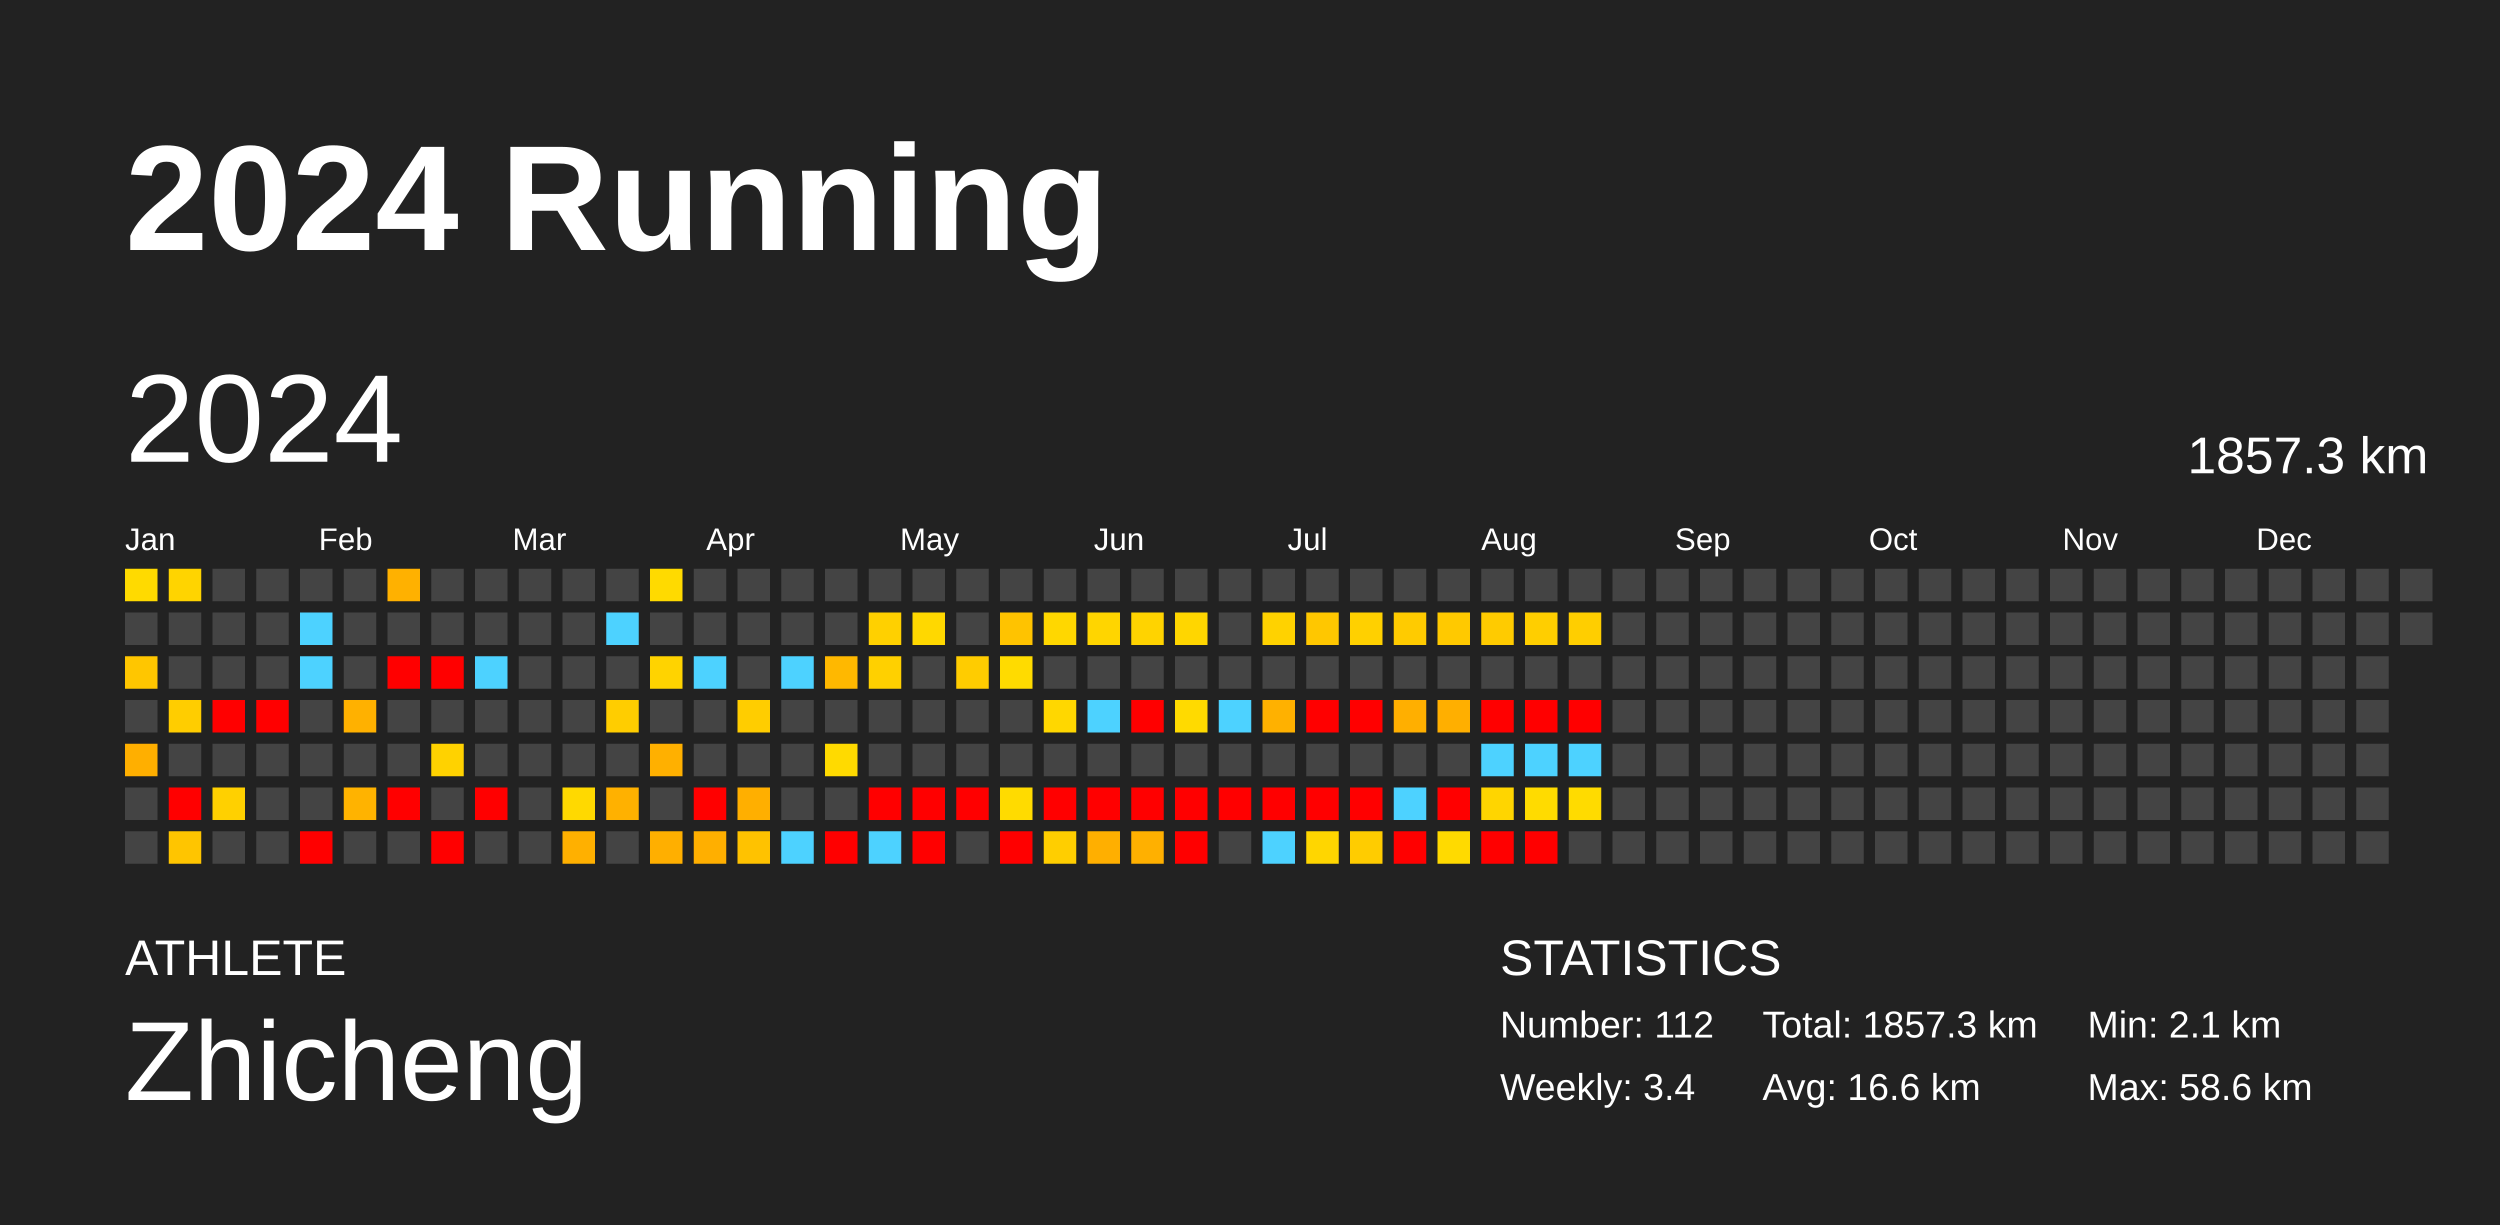
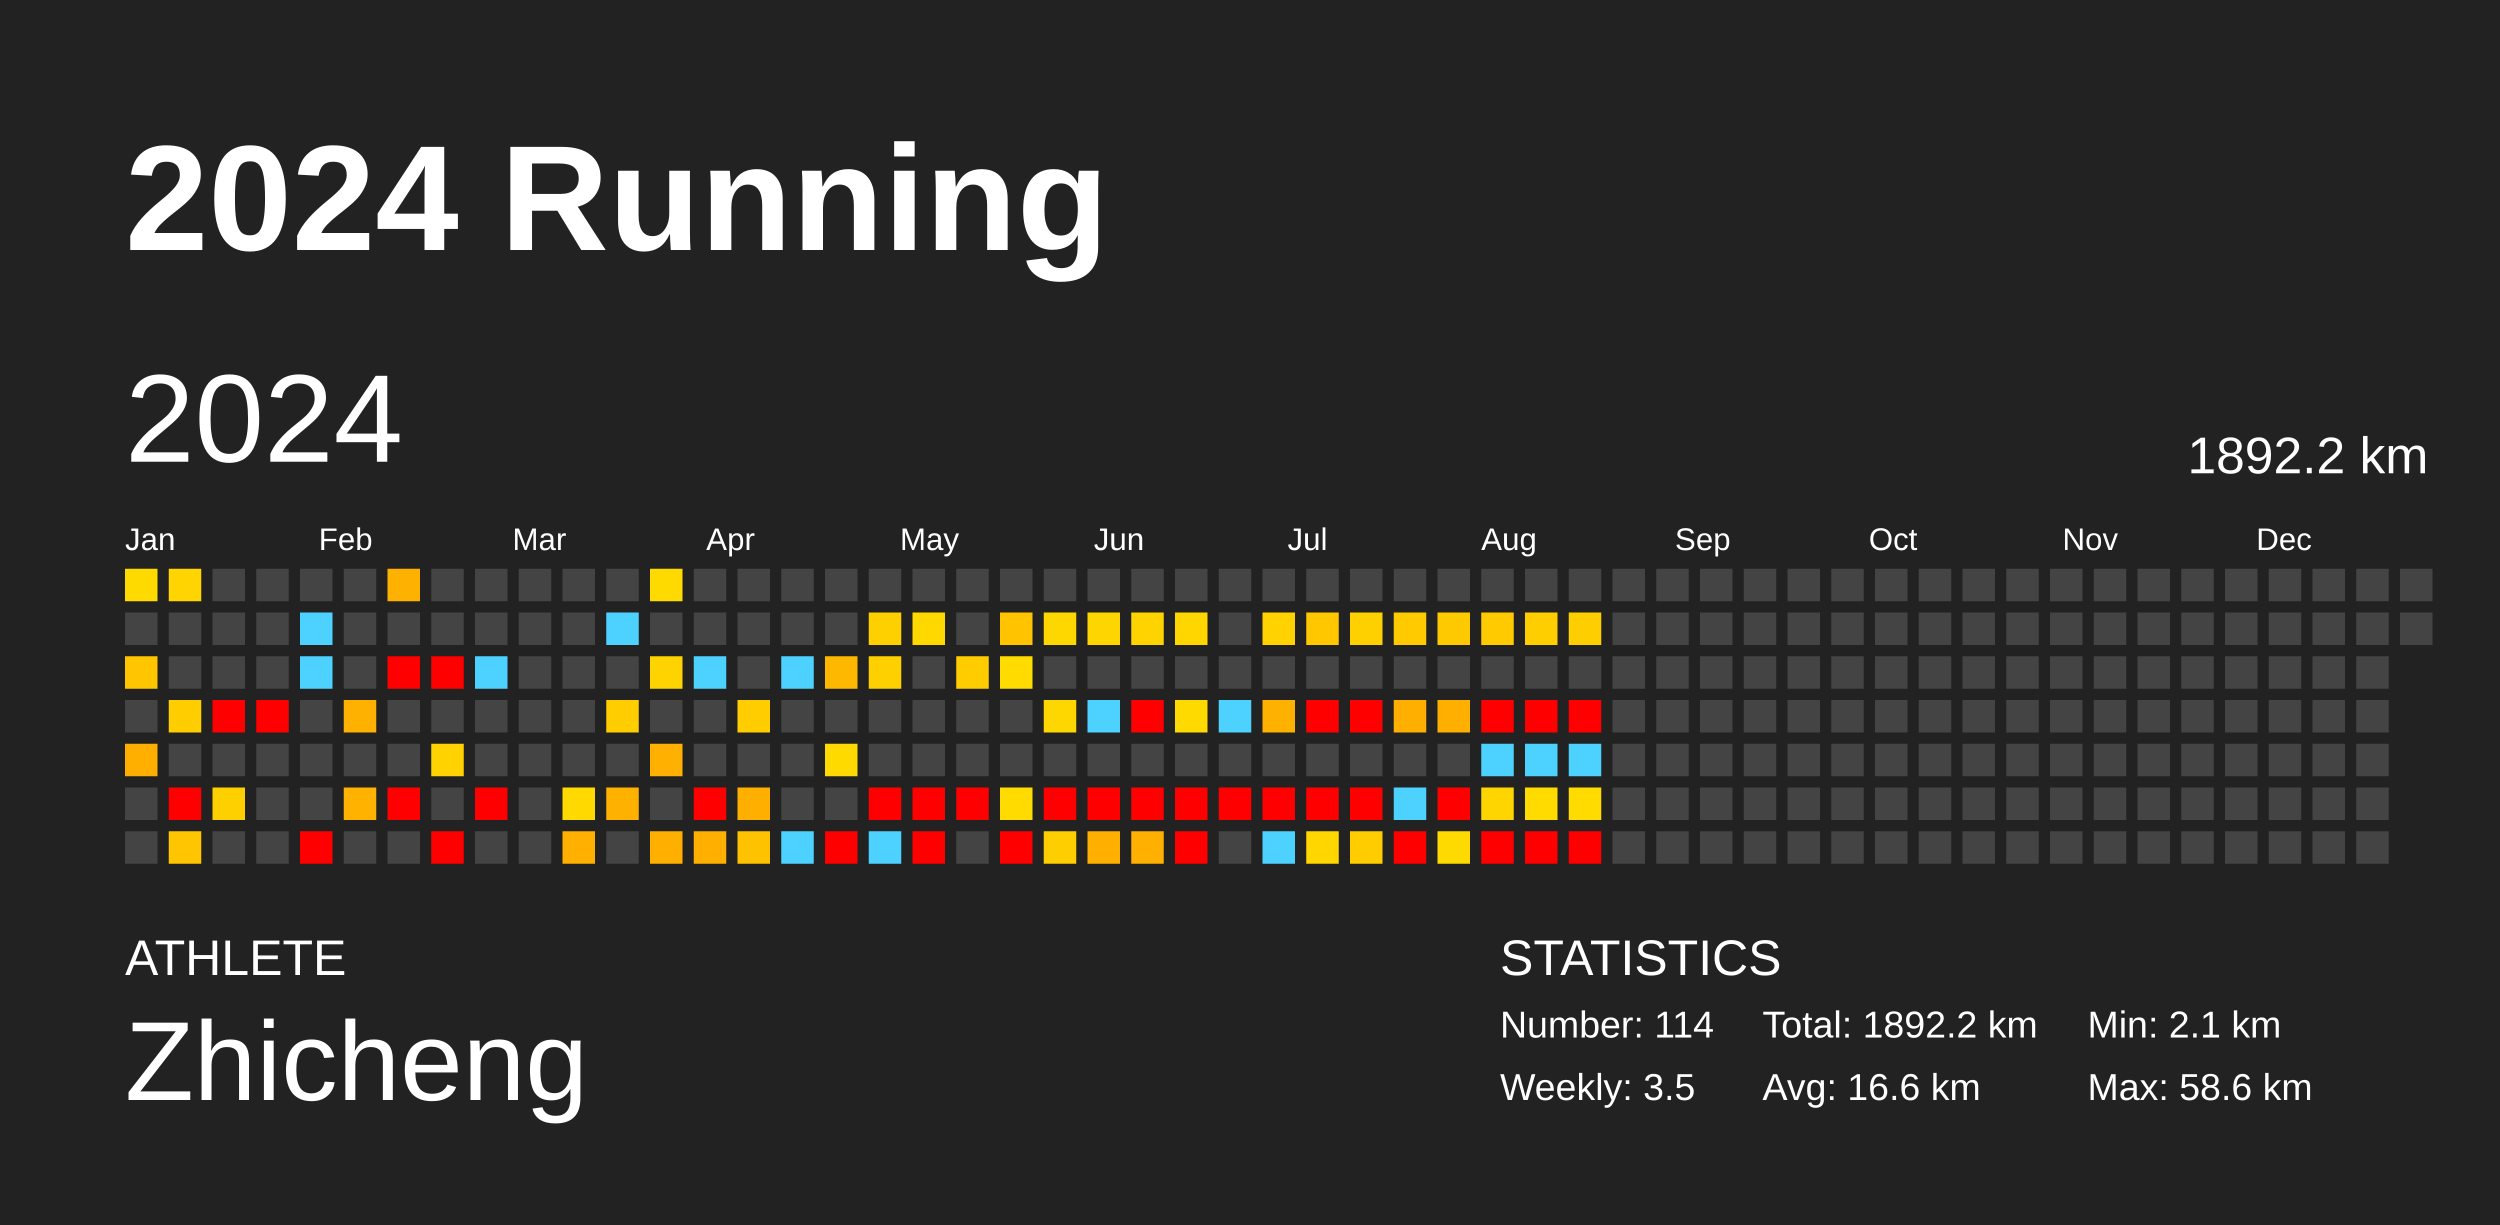
<svg xmlns="http://www.w3.org/2000/svg" baseProfile="full" height="98mm" version="1.1" viewBox="0,0,200,98" width="200mm">
  <defs />
  <rect fill="#222222" height="98" width="200" x="0" y="0" />
  <text fill="#FFFFFF" style="font-size:12px; font-family:Arial; font-weight:bold;" x="10" y="20">2024 Running</text>
  <text fill="#FFFFFF" style="font-size:4px; font-family:Arial" x="10" y="78">ATHLETE</text>
  <text fill="#FFFFFF" style="font-size:9px; font-family:Arial" x="10" y="88">Zhicheng</text>
  <text fill="#FFFFFF" style="font-size:4px; font-family:Arial" x="120" y="78">STATISTICS</text>
-   <text fill="#FFFFFF" style="font-size:3px; font-family:Arial" x="120" y="83">Number: 112</text>
-   <text fill="#FFFFFF" style="font-size:3px; font-family:Arial" x="120" y="88">Weekly: 3.4</text>
-   <text fill="#FFFFFF" style="font-size:3px; font-family:Arial" x="141" y="83">Total: 1857.3 km</text>
+   <text fill="#FFFFFF" style="font-size:3px; font-family:Arial" x="120" y="83">Number: 114</text>
+   <text fill="#FFFFFF" style="font-size:3px; font-family:Arial" x="120" y="88">Weekly: 3.5</text>
+   <text fill="#FFFFFF" style="font-size:3px; font-family:Arial" x="141" y="83">Total: 1892.2 km</text>
  <text fill="#FFFFFF" style="font-size:3px; font-family:Arial" x="141" y="88">Avg: 16.6 km</text>
  <text fill="#FFFFFF" style="font-size:3px; font-family:Arial" x="167" y="83">Min: 2.1 km</text>
  <text fill="#FFFFFF" style="font-size:3px; font-family:Arial" x="167" y="88">Max: 58.6 km</text>
  <text dominant-baseline="hanging" fill="#FFFFFF" style="font-size:10.0px; font-family:Arial;" x="10" y="30">2024</text>
-   <text dominant-baseline="hanging" fill="#FFFFFF" style="font-size:4.125px; font-family:Arial;" x="175" y="35">1857.3 km</text>
+   <text dominant-baseline="hanging" fill="#FFFFFF" style="font-size:4.125px; font-family:Arial;" x="175" y="35">1892.2 km</text>
  <text fill="#FFFFFF" style="font-size:2.5px; font-family:Arial" x="10.0" y="44">Jan</text>
  <text fill="#FFFFFF" style="font-size:2.5px; font-family:Arial" x="25.5" y="44">Feb</text>
  <text fill="#FFFFFF" style="font-size:2.5px; font-family:Arial" x="41.0" y="44">Mar</text>
  <text fill="#FFFFFF" style="font-size:2.5px; font-family:Arial" x="56.5" y="44">Apr</text>
  <text fill="#FFFFFF" style="font-size:2.5px; font-family:Arial" x="72.0" y="44">May</text>
  <text fill="#FFFFFF" style="font-size:2.5px; font-family:Arial" x="87.5" y="44">Jun</text>
  <text fill="#FFFFFF" style="font-size:2.5px; font-family:Arial" x="103.0" y="44">Jul</text>
  <text fill="#FFFFFF" style="font-size:2.5px; font-family:Arial" x="118.5" y="44">Aug</text>
  <text fill="#FFFFFF" style="font-size:2.5px; font-family:Arial" x="134.0" y="44">Sep</text>
  <text fill="#FFFFFF" style="font-size:2.5px; font-family:Arial" x="149.5" y="44">Oct</text>
  <text fill="#FFFFFF" style="font-size:2.5px; font-family:Arial" x="165.0" y="44">Nov</text>
  <text fill="#FFFFFF" style="font-size:2.5px; font-family:Arial" x="180.5" y="44">Dec</text>
  <rect fill="#ffda00" height="2.6" width="2.6" x="10.0" y="45.5" />
  <rect fill="#444444" height="2.6" width="2.6" x="10.0" y="49.0" />
  <rect fill="#ffc600" height="2.6" width="2.6" x="10.0" y="52.5" />
  <rect fill="#444444" height="2.6" width="2.6" x="10.0" y="56.0" />
  <rect fill="#ffaf00" height="2.6" width="2.6" x="10.0" y="59.5" />
  <rect fill="#444444" height="2.6" width="2.6" x="10.0" y="63.0" />
  <rect fill="#444444" height="2.6" width="2.6" x="10.0" y="66.5" />
  <rect fill="#ffd400" height="2.6" width="2.6" x="13.5" y="45.5" />
  <rect fill="#444444" height="2.6" width="2.6" x="13.5" y="49.0" />
  <rect fill="#444444" height="2.6" width="2.6" x="13.5" y="52.5" />
  <rect fill="#ffcd00" height="2.6" width="2.6" x="13.5" y="56.0" />
  <rect fill="#444444" height="2.6" width="2.6" x="13.5" y="59.5" />
  <rect fill="red" height="2.6" width="2.6" x="13.5" y="63.0" />
  <rect fill="#ffc500" height="2.6" width="2.6" x="13.5" y="66.5" />
  <rect fill="#444444" height="2.6" width="2.6" x="17.0" y="45.5" />
  <rect fill="#444444" height="2.6" width="2.6" x="17.0" y="49.0" />
  <rect fill="#444444" height="2.6" width="2.6" x="17.0" y="52.5" />
  <rect fill="red" height="2.6" width="2.6" x="17.0" y="56.0" />
  <rect fill="#444444" height="2.6" width="2.6" x="17.0" y="59.5" />
  <rect fill="#ffd000" height="2.6" width="2.6" x="17.0" y="63.0" />
  <rect fill="#444444" height="2.6" width="2.6" x="17.0" y="66.5" />
  <rect fill="#444444" height="2.6" width="2.6" x="20.5" y="45.5" />
  <rect fill="#444444" height="2.6" width="2.6" x="20.5" y="49.0" />
  <rect fill="#444444" height="2.6" width="2.6" x="20.5" y="52.5" />
  <rect fill="red" height="2.6" width="2.6" x="20.5" y="56.0" />
  <rect fill="#444444" height="2.6" width="2.6" x="20.5" y="59.5" />
  <rect fill="#444444" height="2.6" width="2.6" x="20.5" y="63.0" />
  <rect fill="#444444" height="2.6" width="2.6" x="20.5" y="66.5" />
  <rect fill="#444444" height="2.6" width="2.6" x="24.0" y="45.5" />
  <rect fill="#4dd2ff" height="2.6" width="2.6" x="24.0" y="49.0" />
  <rect fill="#4dd2ff" height="2.6" width="2.6" x="24.0" y="52.5" />
  <rect fill="#444444" height="2.6" width="2.6" x="24.0" y="56.0" />
  <rect fill="#444444" height="2.6" width="2.6" x="24.0" y="59.5" />
  <rect fill="#444444" height="2.6" width="2.6" x="24.0" y="63.0" />
  <rect fill="red" height="2.6" width="2.6" x="24.0" y="66.5" />
  <rect fill="#444444" height="2.6" width="2.6" x="27.5" y="45.5" />
  <rect fill="#444444" height="2.6" width="2.6" x="27.5" y="49.0" />
  <rect fill="#444444" height="2.6" width="2.6" x="27.5" y="52.5" />
  <rect fill="#ffb100" height="2.6" width="2.6" x="27.5" y="56.0" />
  <rect fill="#444444" height="2.6" width="2.6" x="27.5" y="59.5" />
  <rect fill="#ffb300" height="2.6" width="2.6" x="27.5" y="63.0" />
  <rect fill="#444444" height="2.6" width="2.6" x="27.5" y="66.5" />
  <rect fill="#ffb100" height="2.6" width="2.6" x="31.0" y="45.5" />
  <rect fill="#444444" height="2.6" width="2.6" x="31.0" y="49.0" />
  <rect fill="red" height="2.6" width="2.6" x="31.0" y="52.5" />
  <rect fill="#444444" height="2.6" width="2.6" x="31.0" y="56.0" />
  <rect fill="#444444" height="2.6" width="2.6" x="31.0" y="59.5" />
  <rect fill="red" height="2.6" width="2.6" x="31.0" y="63.0" />
  <rect fill="#444444" height="2.6" width="2.6" x="31.0" y="66.5" />
  <rect fill="#444444" height="2.6" width="2.6" x="34.5" y="45.5" />
  <rect fill="#444444" height="2.6" width="2.6" x="34.5" y="49.0" />
  <rect fill="red" height="2.6" width="2.6" x="34.5" y="52.5" />
  <rect fill="#444444" height="2.6" width="2.6" x="34.5" y="56.0" />
  <rect fill="#ffd200" height="2.6" width="2.6" x="34.5" y="59.5" />
  <rect fill="#444444" height="2.6" width="2.6" x="34.5" y="63.0" />
  <rect fill="red" height="2.6" width="2.6" x="34.5" y="66.5" />
  <rect fill="#444444" height="2.6" width="2.6" x="38.0" y="45.5" />
  <rect fill="#444444" height="2.6" width="2.6" x="38.0" y="49.0" />
  <rect fill="#4dd2ff" height="2.6" width="2.6" x="38.0" y="52.5" />
  <rect fill="#444444" height="2.6" width="2.6" x="38.0" y="56.0" />
  <rect fill="#444444" height="2.6" width="2.6" x="38.0" y="59.5" />
  <rect fill="red" height="2.6" width="2.6" x="38.0" y="63.0" />
  <rect fill="#444444" height="2.6" width="2.6" x="38.0" y="66.5" />
  <rect fill="#444444" height="2.6" width="2.6" x="41.5" y="45.5" />
  <rect fill="#444444" height="2.6" width="2.6" x="41.5" y="49.0" />
  <rect fill="#444444" height="2.6" width="2.6" x="41.5" y="52.5" />
  <rect fill="#444444" height="2.6" width="2.6" x="41.5" y="56.0" />
  <rect fill="#444444" height="2.6" width="2.6" x="41.5" y="59.5" />
  <rect fill="#444444" height="2.6" width="2.6" x="41.5" y="63.0" />
  <rect fill="#444444" height="2.6" width="2.6" x="41.5" y="66.5" />
  <rect fill="#444444" height="2.6" width="2.6" x="45.0" y="45.5" />
  <rect fill="#444444" height="2.6" width="2.6" x="45.0" y="49.0" />
  <rect fill="#444444" height="2.6" width="2.6" x="45.0" y="52.5" />
  <rect fill="#444444" height="2.6" width="2.6" x="45.0" y="56.0" />
  <rect fill="#444444" height="2.6" width="2.6" x="45.0" y="59.5" />
  <rect fill="#ffd900" height="2.6" width="2.6" x="45.0" y="63.0" />
  <rect fill="#ffb000" height="2.6" width="2.6" x="45.0" y="66.5" />
  <rect fill="#444444" height="2.6" width="2.6" x="48.5" y="45.5" />
  <rect fill="#4dd2ff" height="2.6" width="2.6" x="48.5" y="49.0" />
  <rect fill="#444444" height="2.6" width="2.6" x="48.5" y="52.5" />
  <rect fill="#ffcd00" height="2.6" width="2.6" x="48.5" y="56.0" />
  <rect fill="#444444" height="2.6" width="2.6" x="48.5" y="59.5" />
  <rect fill="#ffb100" height="2.6" width="2.6" x="48.5" y="63.0" />
  <rect fill="#444444" height="2.6" width="2.6" x="48.5" y="66.5" />
  <rect fill="#ffda00" height="2.6" width="2.6" x="52.0" y="45.5" />
  <rect fill="#444444" height="2.6" width="2.6" x="52.0" y="49.0" />
  <rect fill="#ffd300" height="2.6" width="2.6" x="52.0" y="52.5" />
  <rect fill="#444444" height="2.6" width="2.6" x="52.0" y="56.0" />
  <rect fill="#ffb000" height="2.6" width="2.6" x="52.0" y="59.5" />
  <rect fill="#444444" height="2.6" width="2.6" x="52.0" y="63.0" />
  <rect fill="#ffaf00" height="2.6" width="2.6" x="52.0" y="66.5" />
  <rect fill="#444444" height="2.6" width="2.6" x="55.5" y="45.5" />
  <rect fill="#444444" height="2.6" width="2.6" x="55.5" y="49.0" />
  <rect fill="#4dd2ff" height="2.6" width="2.6" x="55.5" y="52.5" />
  <rect fill="#444444" height="2.6" width="2.6" x="55.5" y="56.0" />
  <rect fill="#444444" height="2.6" width="2.6" x="55.5" y="59.5" />
  <rect fill="red" height="2.6" width="2.6" x="55.5" y="63.0" />
  <rect fill="#ffaf00" height="2.6" width="2.6" x="55.5" y="66.5" />
  <rect fill="#444444" height="2.6" width="2.6" x="59.0" y="45.5" />
  <rect fill="#444444" height="2.6" width="2.6" x="59.0" y="49.0" />
  <rect fill="#444444" height="2.6" width="2.6" x="59.0" y="52.5" />
  <rect fill="#ffcd00" height="2.6" width="2.6" x="59.0" y="56.0" />
  <rect fill="#444444" height="2.6" width="2.6" x="59.0" y="59.5" />
  <rect fill="#ffaf00" height="2.6" width="2.6" x="59.0" y="63.0" />
  <rect fill="#ffc200" height="2.6" width="2.6" x="59.0" y="66.5" />
  <rect fill="#444444" height="2.6" width="2.6" x="62.5" y="45.5" />
  <rect fill="#444444" height="2.6" width="2.6" x="62.5" y="49.0" />
  <rect fill="#4dd2ff" height="2.6" width="2.6" x="62.5" y="52.5" />
  <rect fill="#444444" height="2.6" width="2.6" x="62.5" y="56.0" />
  <rect fill="#444444" height="2.6" width="2.6" x="62.5" y="59.5" />
  <rect fill="#444444" height="2.6" width="2.6" x="62.5" y="63.0" />
  <rect fill="#4dd2ff" height="2.6" width="2.6" x="62.5" y="66.5" />
  <rect fill="#444444" height="2.6" width="2.6" x="66.0" y="45.5" />
  <rect fill="#444444" height="2.6" width="2.6" x="66.0" y="49.0" />
  <rect fill="#ffb800" height="2.6" width="2.6" x="66.0" y="52.5" />
  <rect fill="#444444" height="2.6" width="2.6" x="66.0" y="56.0" />
  <rect fill="#ffda00" height="2.6" width="2.6" x="66.0" y="59.5" />
  <rect fill="#444444" height="2.6" width="2.6" x="66.0" y="63.0" />
  <rect fill="red" height="2.6" width="2.6" x="66.0" y="66.5" />
  <rect fill="#444444" height="2.6" width="2.6" x="69.5" y="45.5" />
  <rect fill="#ffd000" height="2.6" width="2.6" x="69.5" y="49.0" />
  <rect fill="#ffd000" height="2.6" width="2.6" x="69.5" y="52.5" />
  <rect fill="#444444" height="2.6" width="2.6" x="69.5" y="56.0" />
  <rect fill="#444444" height="2.6" width="2.6" x="69.5" y="59.5" />
  <rect fill="red" height="2.6" width="2.6" x="69.5" y="63.0" />
  <rect fill="#4dd2ff" height="2.6" width="2.6" x="69.5" y="66.5" />
  <rect fill="#444444" height="2.6" width="2.6" x="73.0" y="45.5" />
  <rect fill="#ffd800" height="2.6" width="2.6" x="73.0" y="49.0" />
  <rect fill="#444444" height="2.6" width="2.6" x="73.0" y="52.5" />
  <rect fill="#444444" height="2.6" width="2.6" x="73.0" y="56.0" />
  <rect fill="#444444" height="2.6" width="2.6" x="73.0" y="59.5" />
  <rect fill="red" height="2.6" width="2.6" x="73.0" y="63.0" />
  <rect fill="red" height="2.6" width="2.6" x="73.0" y="66.5" />
  <rect fill="#444444" height="2.6" width="2.6" x="76.5" y="45.5" />
  <rect fill="#444444" height="2.6" width="2.6" x="76.5" y="49.0" />
  <rect fill="#ffcc00" height="2.6" width="2.6" x="76.5" y="52.5" />
  <rect fill="#444444" height="2.6" width="2.6" x="76.5" y="56.0" />
  <rect fill="#444444" height="2.6" width="2.6" x="76.5" y="59.5" />
  <rect fill="red" height="2.6" width="2.6" x="76.5" y="63.0" />
  <rect fill="#444444" height="2.6" width="2.6" x="76.5" y="66.5" />
  <rect fill="#444444" height="2.6" width="2.6" x="80.0" y="45.5" />
  <rect fill="#ffc300" height="2.6" width="2.6" x="80.0" y="49.0" />
  <rect fill="#ffdb00" height="2.6" width="2.6" x="80.0" y="52.5" />
  <rect fill="#444444" height="2.6" width="2.6" x="80.0" y="56.0" />
  <rect fill="#444444" height="2.6" width="2.6" x="80.0" y="59.5" />
  <rect fill="#ffdb00" height="2.6" width="2.6" x="80.0" y="63.0" />
  <rect fill="red" height="2.6" width="2.6" x="80.0" y="66.5" />
  <rect fill="#444444" height="2.6" width="2.6" x="83.5" y="45.5" />
  <rect fill="#ffd700" height="2.6" width="2.6" x="83.5" y="49.0" />
  <rect fill="#444444" height="2.6" width="2.6" x="83.5" y="52.5" />
  <rect fill="#ffd700" height="2.6" width="2.6" x="83.5" y="56.0" />
  <rect fill="#444444" height="2.6" width="2.6" x="83.5" y="59.5" />
  <rect fill="red" height="2.6" width="2.6" x="83.5" y="63.0" />
  <rect fill="#ffce00" height="2.6" width="2.6" x="83.5" y="66.5" />
  <rect fill="#444444" height="2.6" width="2.6" x="87.0" y="45.5" />
  <rect fill="#ffd500" height="2.6" width="2.6" x="87.0" y="49.0" />
  <rect fill="#444444" height="2.6" width="2.6" x="87.0" y="52.5" />
  <rect fill="#4dd2ff" height="2.6" width="2.6" x="87.0" y="56.0" />
  <rect fill="#444444" height="2.6" width="2.6" x="87.0" y="59.5" />
  <rect fill="red" height="2.6" width="2.6" x="87.0" y="63.0" />
  <rect fill="#ffaf00" height="2.6" width="2.6" x="87.0" y="66.5" />
  <rect fill="#444444" height="2.6" width="2.6" x="90.5" y="45.5" />
  <rect fill="#ffd300" height="2.6" width="2.6" x="90.5" y="49.0" />
  <rect fill="#444444" height="2.6" width="2.6" x="90.5" y="52.5" />
  <rect fill="red" height="2.6" width="2.6" x="90.5" y="56.0" />
  <rect fill="#444444" height="2.6" width="2.6" x="90.5" y="59.5" />
  <rect fill="red" height="2.6" width="2.6" x="90.5" y="63.0" />
  <rect fill="#ffb000" height="2.6" width="2.6" x="90.5" y="66.5" />
  <rect fill="#444444" height="2.6" width="2.6" x="94.0" y="45.5" />
  <rect fill="#ffd600" height="2.6" width="2.6" x="94.0" y="49.0" />
  <rect fill="#444444" height="2.6" width="2.6" x="94.0" y="52.5" />
  <rect fill="#ffda00" height="2.6" width="2.6" x="94.0" y="56.0" />
  <rect fill="#444444" height="2.6" width="2.6" x="94.0" y="59.5" />
  <rect fill="red" height="2.6" width="2.6" x="94.0" y="63.0" />
  <rect fill="red" height="2.6" width="2.6" x="94.0" y="66.5" />
  <rect fill="#444444" height="2.6" width="2.6" x="97.5" y="45.5" />
  <rect fill="#444444" height="2.6" width="2.6" x="97.5" y="49.0" />
  <rect fill="#444444" height="2.6" width="2.6" x="97.5" y="52.5" />
  <rect fill="#4dd2ff" height="2.6" width="2.6" x="97.5" y="56.0" />
  <rect fill="#444444" height="2.6" width="2.6" x="97.5" y="59.5" />
  <rect fill="red" height="2.6" width="2.6" x="97.5" y="63.0" />
  <rect fill="#444444" height="2.6" width="2.6" x="97.5" y="66.5" />
  <rect fill="#444444" height="2.6" width="2.6" x="101.0" y="45.5" />
  <rect fill="#ffd200" height="2.6" width="2.6" x="101.0" y="49.0" />
  <rect fill="#444444" height="2.6" width="2.6" x="101.0" y="52.5" />
  <rect fill="#ffb100" height="2.6" width="2.6" x="101.0" y="56.0" />
  <rect fill="#444444" height="2.6" width="2.6" x="101.0" y="59.5" />
  <rect fill="red" height="2.6" width="2.6" x="101.0" y="63.0" />
  <rect fill="#4dd2ff" height="2.6" width="2.6" x="101.0" y="66.5" />
  <rect fill="#444444" height="2.6" width="2.6" x="104.5" y="45.5" />
  <rect fill="#ffc700" height="2.6" width="2.6" x="104.5" y="49.0" />
  <rect fill="#444444" height="2.6" width="2.6" x="104.5" y="52.5" />
  <rect fill="red" height="2.6" width="2.6" x="104.5" y="56.0" />
  <rect fill="#444444" height="2.6" width="2.6" x="104.5" y="59.5" />
  <rect fill="red" height="2.6" width="2.6" x="104.5" y="63.0" />
  <rect fill="#ffd600" height="2.6" width="2.6" x="104.5" y="66.5" />
  <rect fill="#444444" height="2.6" width="2.6" x="108.0" y="45.5" />
  <rect fill="#ffd000" height="2.6" width="2.6" x="108.0" y="49.0" />
  <rect fill="#444444" height="2.6" width="2.6" x="108.0" y="52.5" />
  <rect fill="red" height="2.6" width="2.6" x="108.0" y="56.0" />
  <rect fill="#444444" height="2.6" width="2.6" x="108.0" y="59.5" />
  <rect fill="red" height="2.6" width="2.6" x="108.0" y="63.0" />
  <rect fill="#ffcc00" height="2.6" width="2.6" x="108.0" y="66.5" />
  <rect fill="#444444" height="2.6" width="2.6" x="111.5" y="45.5" />
  <rect fill="#ffcb00" height="2.6" width="2.6" x="111.5" y="49.0" />
  <rect fill="#444444" height="2.6" width="2.6" x="111.5" y="52.5" />
  <rect fill="#ffaf00" height="2.6" width="2.6" x="111.5" y="56.0" />
  <rect fill="#444444" height="2.6" width="2.6" x="111.5" y="59.5" />
  <rect fill="#4dd2ff" height="2.6" width="2.6" x="111.5" y="63.0" />
  <rect fill="red" height="2.6" width="2.6" x="111.5" y="66.5" />
  <rect fill="#444444" height="2.6" width="2.6" x="115.0" y="45.5" />
  <rect fill="#ffc900" height="2.6" width="2.6" x="115.0" y="49.0" />
  <rect fill="#444444" height="2.6" width="2.6" x="115.0" y="52.5" />
  <rect fill="#ffaf00" height="2.6" width="2.6" x="115.0" y="56.0" />
  <rect fill="#444444" height="2.6" width="2.6" x="115.0" y="59.5" />
  <rect fill="red" height="2.6" width="2.6" x="115.0" y="63.0" />
  <rect fill="#ffda00" height="2.6" width="2.6" x="115.0" y="66.5" />
  <rect fill="#444444" height="2.6" width="2.6" x="118.5" y="45.5" />
  <rect fill="#ffcb00" height="2.6" width="2.6" x="118.5" y="49.0" />
  <rect fill="#444444" height="2.6" width="2.6" x="118.5" y="52.5" />
  <rect fill="red" height="2.6" width="2.6" x="118.5" y="56.0" />
  <rect fill="#4dd2ff" height="2.6" width="2.6" x="118.5" y="59.5" />
  <rect fill="#ffd500" height="2.6" width="2.6" x="118.5" y="63.0" />
  <rect fill="red" height="2.6" width="2.6" x="118.5" y="66.5" />
  <rect fill="#444444" height="2.6" width="2.6" x="122.0" y="45.5" />
  <rect fill="#ffce00" height="2.6" width="2.6" x="122.0" y="49.0" />
  <rect fill="#444444" height="2.6" width="2.6" x="122.0" y="52.5" />
  <rect fill="red" height="2.6" width="2.6" x="122.0" y="56.0" />
  <rect fill="#4dd2ff" height="2.6" width="2.6" x="122.0" y="59.5" />
  <rect fill="#ffdb00" height="2.6" width="2.6" x="122.0" y="63.0" />
  <rect fill="red" height="2.6" width="2.6" x="122.0" y="66.5" />
  <rect fill="#444444" height="2.6" width="2.6" x="125.5" y="45.5" />
  <rect fill="#ffce00" height="2.6" width="2.6" x="125.5" y="49.0" />
  <rect fill="#444444" height="2.6" width="2.6" x="125.5" y="52.5" />
  <rect fill="red" height="2.6" width="2.6" x="125.5" y="56.0" />
  <rect fill="#4dd2ff" height="2.6" width="2.6" x="125.5" y="59.5" />
  <rect fill="#ffdb00" height="2.6" width="2.6" x="125.5" y="63.0" />
-   <rect fill="#444444" height="2.6" width="2.6" x="125.5" y="66.5" />
+   <rect fill="red" height="2.6" width="2.6" x="125.5" y="66.5" />
  <rect fill="#444444" height="2.6" width="2.6" x="129.0" y="45.5" />
  <rect fill="#444444" height="2.6" width="2.6" x="129.0" y="49.0" />
  <rect fill="#444444" height="2.6" width="2.6" x="129.0" y="52.5" />
  <rect fill="#444444" height="2.6" width="2.6" x="129.0" y="56.0" />
  <rect fill="#444444" height="2.6" width="2.6" x="129.0" y="59.5" />
  <rect fill="#444444" height="2.6" width="2.6" x="129.0" y="63.0" />
  <rect fill="#444444" height="2.6" width="2.6" x="129.0" y="66.5" />
  <rect fill="#444444" height="2.6" width="2.6" x="132.5" y="45.5" />
  <rect fill="#444444" height="2.6" width="2.6" x="132.5" y="49.0" />
  <rect fill="#444444" height="2.6" width="2.6" x="132.5" y="52.5" />
  <rect fill="#444444" height="2.6" width="2.6" x="132.5" y="56.0" />
  <rect fill="#444444" height="2.6" width="2.6" x="132.5" y="59.5" />
  <rect fill="#444444" height="2.6" width="2.6" x="132.5" y="63.0" />
  <rect fill="#444444" height="2.6" width="2.6" x="132.5" y="66.5" />
  <rect fill="#444444" height="2.6" width="2.6" x="136.0" y="45.5" />
  <rect fill="#444444" height="2.6" width="2.6" x="136.0" y="49.0" />
  <rect fill="#444444" height="2.6" width="2.6" x="136.0" y="52.5" />
  <rect fill="#444444" height="2.6" width="2.6" x="136.0" y="56.0" />
  <rect fill="#444444" height="2.6" width="2.6" x="136.0" y="59.5" />
  <rect fill="#444444" height="2.6" width="2.6" x="136.0" y="63.0" />
  <rect fill="#444444" height="2.6" width="2.6" x="136.0" y="66.5" />
  <rect fill="#444444" height="2.6" width="2.6" x="139.5" y="45.5" />
  <rect fill="#444444" height="2.6" width="2.6" x="139.5" y="49.0" />
  <rect fill="#444444" height="2.6" width="2.6" x="139.5" y="52.5" />
  <rect fill="#444444" height="2.6" width="2.6" x="139.5" y="56.0" />
  <rect fill="#444444" height="2.6" width="2.6" x="139.5" y="59.5" />
  <rect fill="#444444" height="2.6" width="2.6" x="139.5" y="63.0" />
  <rect fill="#444444" height="2.6" width="2.6" x="139.5" y="66.5" />
  <rect fill="#444444" height="2.6" width="2.6" x="143.0" y="45.5" />
  <rect fill="#444444" height="2.6" width="2.6" x="143.0" y="49.0" />
  <rect fill="#444444" height="2.6" width="2.6" x="143.0" y="52.5" />
  <rect fill="#444444" height="2.6" width="2.6" x="143.0" y="56.0" />
  <rect fill="#444444" height="2.6" width="2.6" x="143.0" y="59.5" />
  <rect fill="#444444" height="2.6" width="2.6" x="143.0" y="63.0" />
  <rect fill="#444444" height="2.6" width="2.6" x="143.0" y="66.5" />
  <rect fill="#444444" height="2.6" width="2.6" x="146.5" y="45.5" />
  <rect fill="#444444" height="2.6" width="2.6" x="146.5" y="49.0" />
  <rect fill="#444444" height="2.6" width="2.6" x="146.5" y="52.5" />
  <rect fill="#444444" height="2.6" width="2.6" x="146.5" y="56.0" />
  <rect fill="#444444" height="2.6" width="2.6" x="146.5" y="59.5" />
  <rect fill="#444444" height="2.6" width="2.6" x="146.5" y="63.0" />
  <rect fill="#444444" height="2.6" width="2.6" x="146.5" y="66.5" />
  <rect fill="#444444" height="2.6" width="2.6" x="150.0" y="45.5" />
  <rect fill="#444444" height="2.6" width="2.6" x="150.0" y="49.0" />
  <rect fill="#444444" height="2.6" width="2.6" x="150.0" y="52.5" />
  <rect fill="#444444" height="2.6" width="2.6" x="150.0" y="56.0" />
  <rect fill="#444444" height="2.6" width="2.6" x="150.0" y="59.5" />
  <rect fill="#444444" height="2.6" width="2.6" x="150.0" y="63.0" />
  <rect fill="#444444" height="2.6" width="2.6" x="150.0" y="66.5" />
  <rect fill="#444444" height="2.6" width="2.6" x="153.5" y="45.5" />
  <rect fill="#444444" height="2.6" width="2.6" x="153.5" y="49.0" />
  <rect fill="#444444" height="2.6" width="2.6" x="153.5" y="52.5" />
  <rect fill="#444444" height="2.6" width="2.6" x="153.5" y="56.0" />
  <rect fill="#444444" height="2.6" width="2.6" x="153.5" y="59.5" />
  <rect fill="#444444" height="2.6" width="2.6" x="153.5" y="63.0" />
  <rect fill="#444444" height="2.6" width="2.6" x="153.5" y="66.5" />
  <rect fill="#444444" height="2.6" width="2.6" x="157.0" y="45.5" />
  <rect fill="#444444" height="2.6" width="2.6" x="157.0" y="49.0" />
  <rect fill="#444444" height="2.6" width="2.6" x="157.0" y="52.5" />
  <rect fill="#444444" height="2.6" width="2.6" x="157.0" y="56.0" />
  <rect fill="#444444" height="2.6" width="2.6" x="157.0" y="59.5" />
  <rect fill="#444444" height="2.6" width="2.6" x="157.0" y="63.0" />
  <rect fill="#444444" height="2.6" width="2.6" x="157.0" y="66.5" />
  <rect fill="#444444" height="2.6" width="2.6" x="160.5" y="45.5" />
  <rect fill="#444444" height="2.6" width="2.6" x="160.5" y="49.0" />
  <rect fill="#444444" height="2.6" width="2.6" x="160.5" y="52.5" />
  <rect fill="#444444" height="2.6" width="2.6" x="160.5" y="56.0" />
  <rect fill="#444444" height="2.6" width="2.6" x="160.5" y="59.5" />
  <rect fill="#444444" height="2.6" width="2.6" x="160.5" y="63.0" />
  <rect fill="#444444" height="2.6" width="2.6" x="160.5" y="66.5" />
  <rect fill="#444444" height="2.6" width="2.6" x="164.0" y="45.5" />
  <rect fill="#444444" height="2.6" width="2.6" x="164.0" y="49.0" />
  <rect fill="#444444" height="2.6" width="2.6" x="164.0" y="52.5" />
  <rect fill="#444444" height="2.6" width="2.6" x="164.0" y="56.0" />
  <rect fill="#444444" height="2.6" width="2.6" x="164.0" y="59.5" />
  <rect fill="#444444" height="2.6" width="2.6" x="164.0" y="63.0" />
  <rect fill="#444444" height="2.6" width="2.6" x="164.0" y="66.5" />
  <rect fill="#444444" height="2.6" width="2.6" x="167.5" y="45.5" />
  <rect fill="#444444" height="2.6" width="2.6" x="167.5" y="49.0" />
  <rect fill="#444444" height="2.6" width="2.6" x="167.5" y="52.5" />
  <rect fill="#444444" height="2.6" width="2.6" x="167.5" y="56.0" />
  <rect fill="#444444" height="2.6" width="2.6" x="167.5" y="59.5" />
  <rect fill="#444444" height="2.6" width="2.6" x="167.5" y="63.0" />
  <rect fill="#444444" height="2.6" width="2.6" x="167.5" y="66.5" />
  <rect fill="#444444" height="2.6" width="2.6" x="171.0" y="45.5" />
  <rect fill="#444444" height="2.6" width="2.6" x="171.0" y="49.0" />
  <rect fill="#444444" height="2.6" width="2.6" x="171.0" y="52.5" />
  <rect fill="#444444" height="2.6" width="2.6" x="171.0" y="56.0" />
  <rect fill="#444444" height="2.6" width="2.6" x="171.0" y="59.5" />
  <rect fill="#444444" height="2.6" width="2.6" x="171.0" y="63.0" />
  <rect fill="#444444" height="2.6" width="2.6" x="171.0" y="66.5" />
  <rect fill="#444444" height="2.6" width="2.6" x="174.5" y="45.5" />
  <rect fill="#444444" height="2.6" width="2.6" x="174.5" y="49.0" />
  <rect fill="#444444" height="2.6" width="2.6" x="174.5" y="52.5" />
  <rect fill="#444444" height="2.6" width="2.6" x="174.5" y="56.0" />
  <rect fill="#444444" height="2.6" width="2.6" x="174.5" y="59.5" />
  <rect fill="#444444" height="2.6" width="2.6" x="174.5" y="63.0" />
  <rect fill="#444444" height="2.6" width="2.6" x="174.5" y="66.5" />
  <rect fill="#444444" height="2.6" width="2.6" x="178.0" y="45.5" />
  <rect fill="#444444" height="2.6" width="2.6" x="178.0" y="49.0" />
  <rect fill="#444444" height="2.6" width="2.6" x="178.0" y="52.5" />
  <rect fill="#444444" height="2.6" width="2.6" x="178.0" y="56.0" />
  <rect fill="#444444" height="2.6" width="2.6" x="178.0" y="59.5" />
  <rect fill="#444444" height="2.6" width="2.6" x="178.0" y="63.0" />
  <rect fill="#444444" height="2.6" width="2.6" x="178.0" y="66.5" />
  <rect fill="#444444" height="2.6" width="2.6" x="181.5" y="45.5" />
  <rect fill="#444444" height="2.6" width="2.6" x="181.5" y="49.0" />
  <rect fill="#444444" height="2.6" width="2.6" x="181.5" y="52.5" />
  <rect fill="#444444" height="2.6" width="2.6" x="181.5" y="56.0" />
  <rect fill="#444444" height="2.6" width="2.6" x="181.5" y="59.5" />
  <rect fill="#444444" height="2.6" width="2.6" x="181.5" y="63.0" />
  <rect fill="#444444" height="2.6" width="2.6" x="181.5" y="66.5" />
  <rect fill="#444444" height="2.6" width="2.6" x="185.0" y="45.5" />
  <rect fill="#444444" height="2.6" width="2.6" x="185.0" y="49.0" />
  <rect fill="#444444" height="2.6" width="2.6" x="185.0" y="52.5" />
  <rect fill="#444444" height="2.6" width="2.6" x="185.0" y="56.0" />
  <rect fill="#444444" height="2.6" width="2.6" x="185.0" y="59.5" />
  <rect fill="#444444" height="2.6" width="2.6" x="185.0" y="63.0" />
  <rect fill="#444444" height="2.6" width="2.6" x="185.0" y="66.5" />
  <rect fill="#444444" height="2.6" width="2.6" x="188.5" y="45.5" />
  <rect fill="#444444" height="2.6" width="2.6" x="188.5" y="49.0" />
  <rect fill="#444444" height="2.6" width="2.6" x="188.5" y="52.5" />
  <rect fill="#444444" height="2.6" width="2.6" x="188.5" y="56.0" />
  <rect fill="#444444" height="2.6" width="2.6" x="188.5" y="59.5" />
  <rect fill="#444444" height="2.6" width="2.6" x="188.5" y="63.0" />
  <rect fill="#444444" height="2.6" width="2.6" x="188.5" y="66.5" />
  <rect fill="#444444" height="2.6" width="2.6" x="192.0" y="45.5" />
  <rect fill="#444444" height="2.6" width="2.6" x="192.0" y="49.0" />
</svg>
